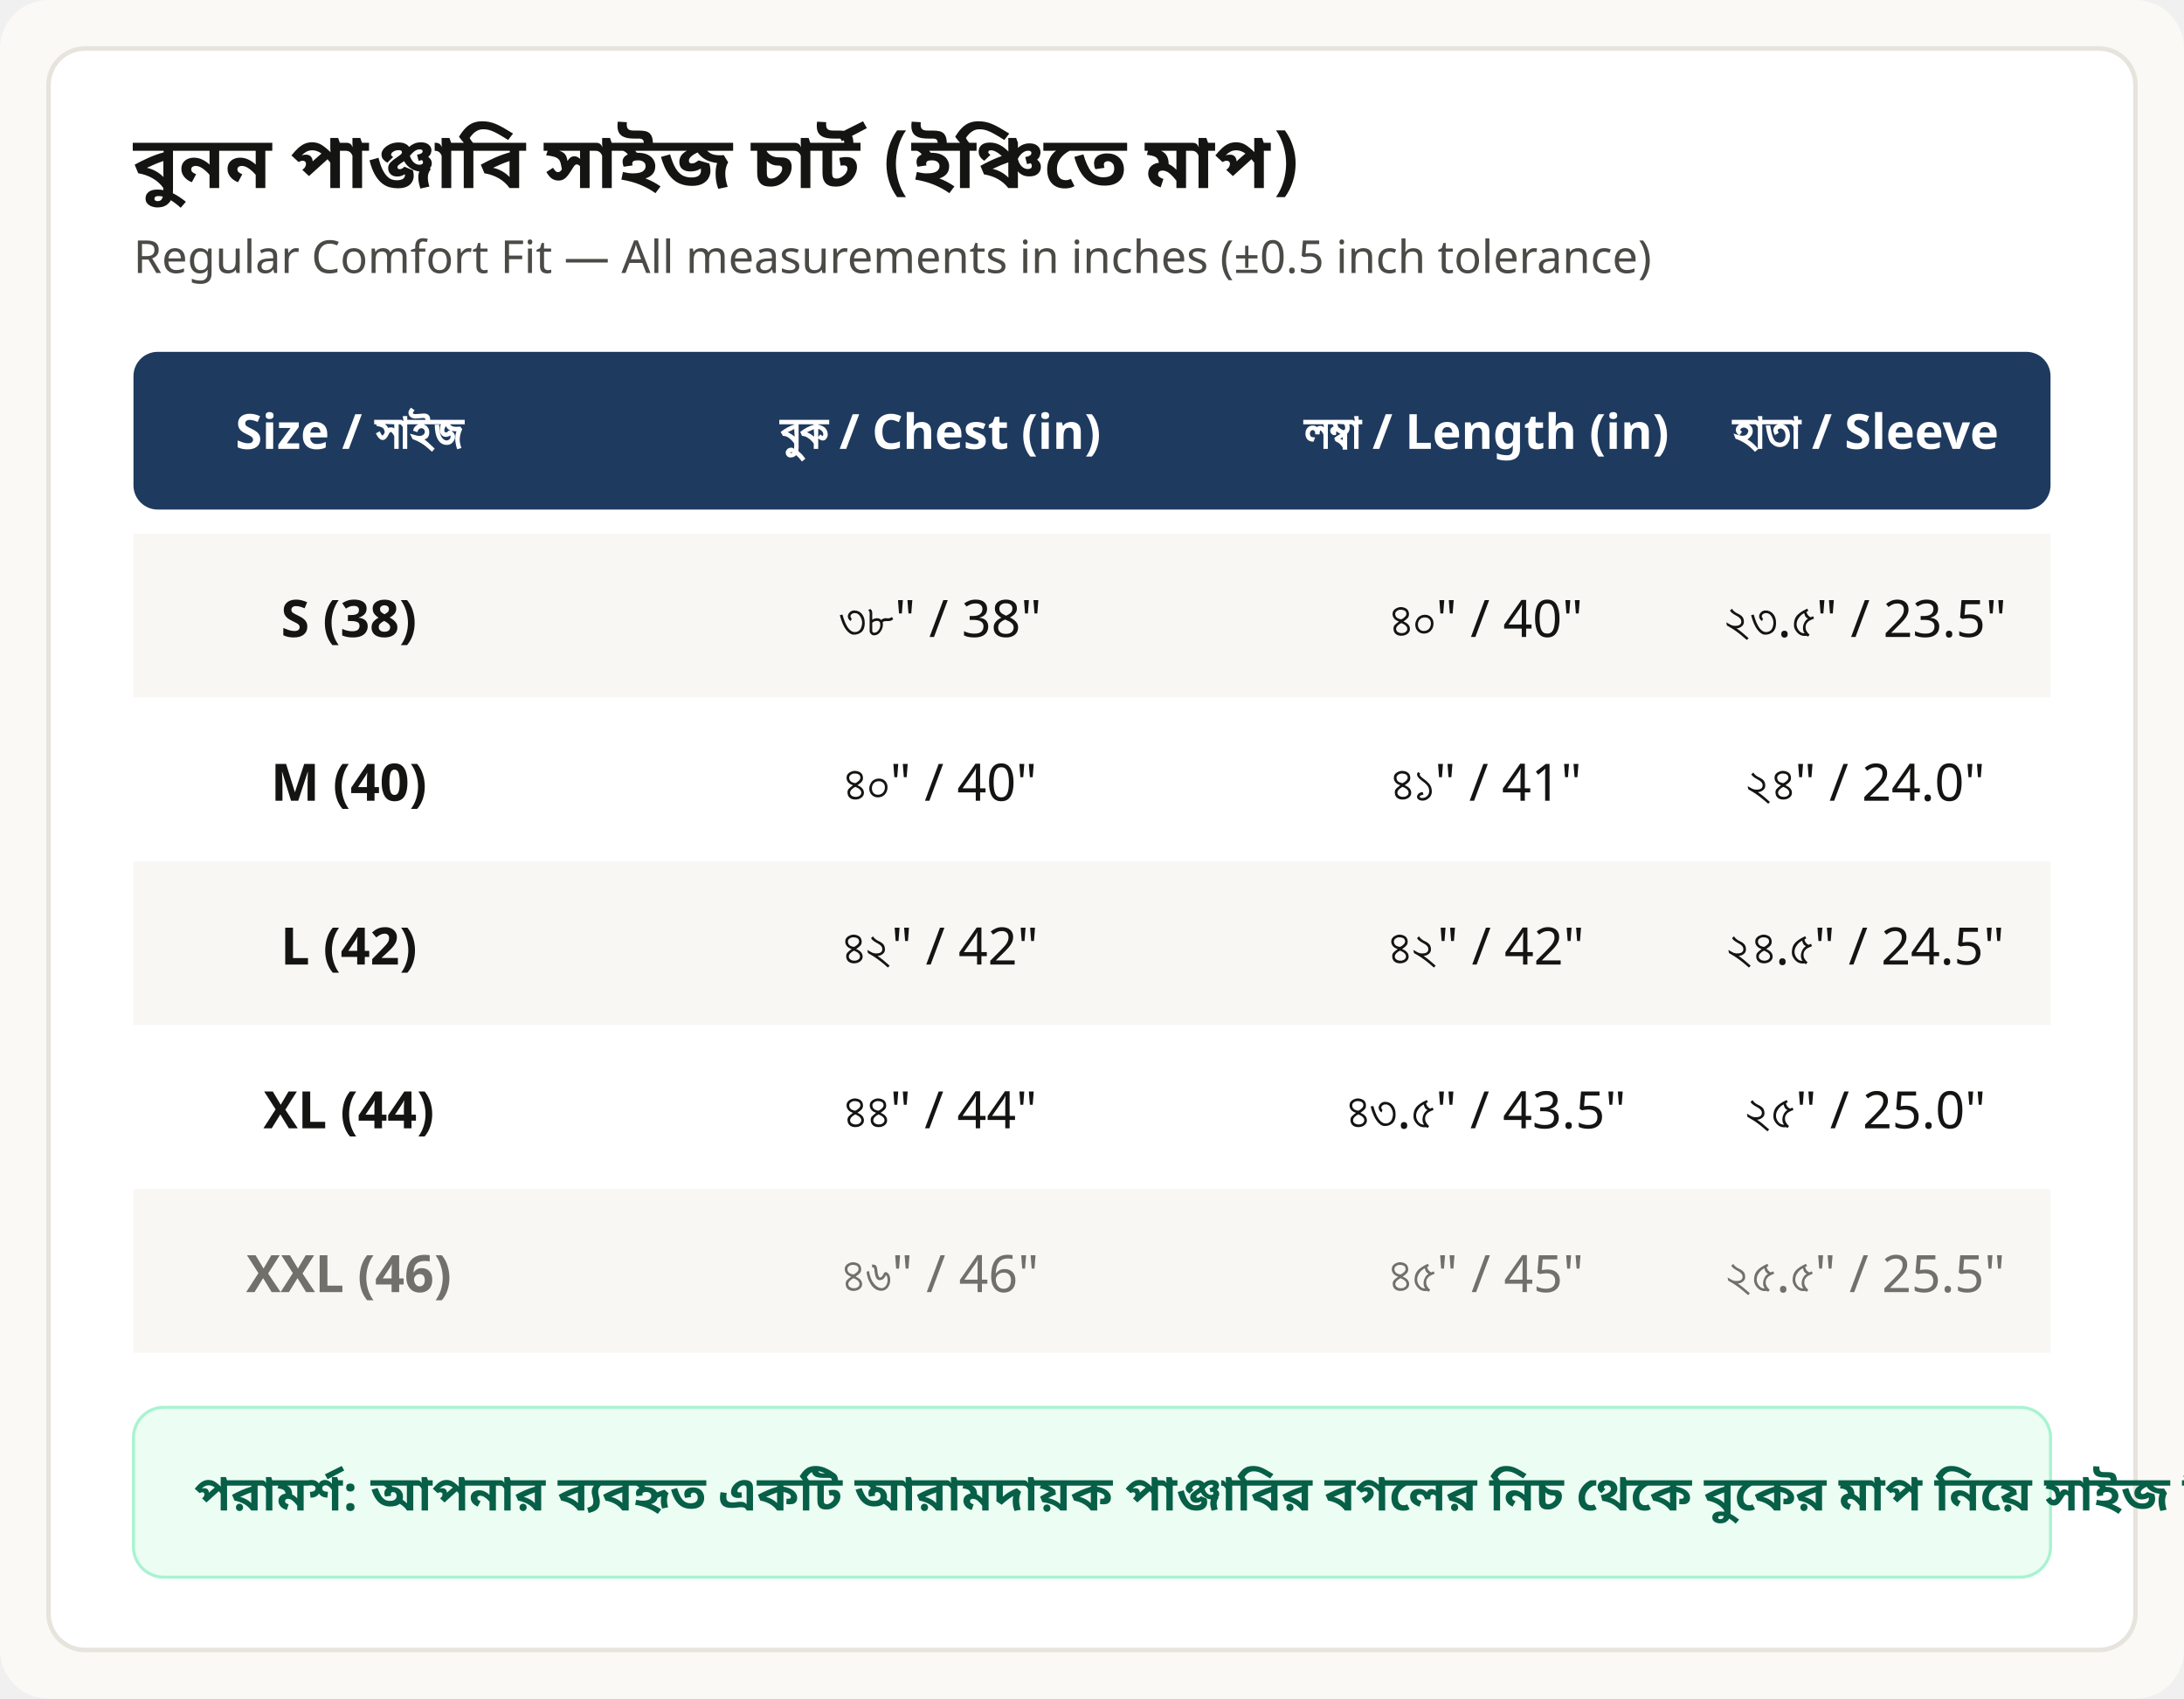
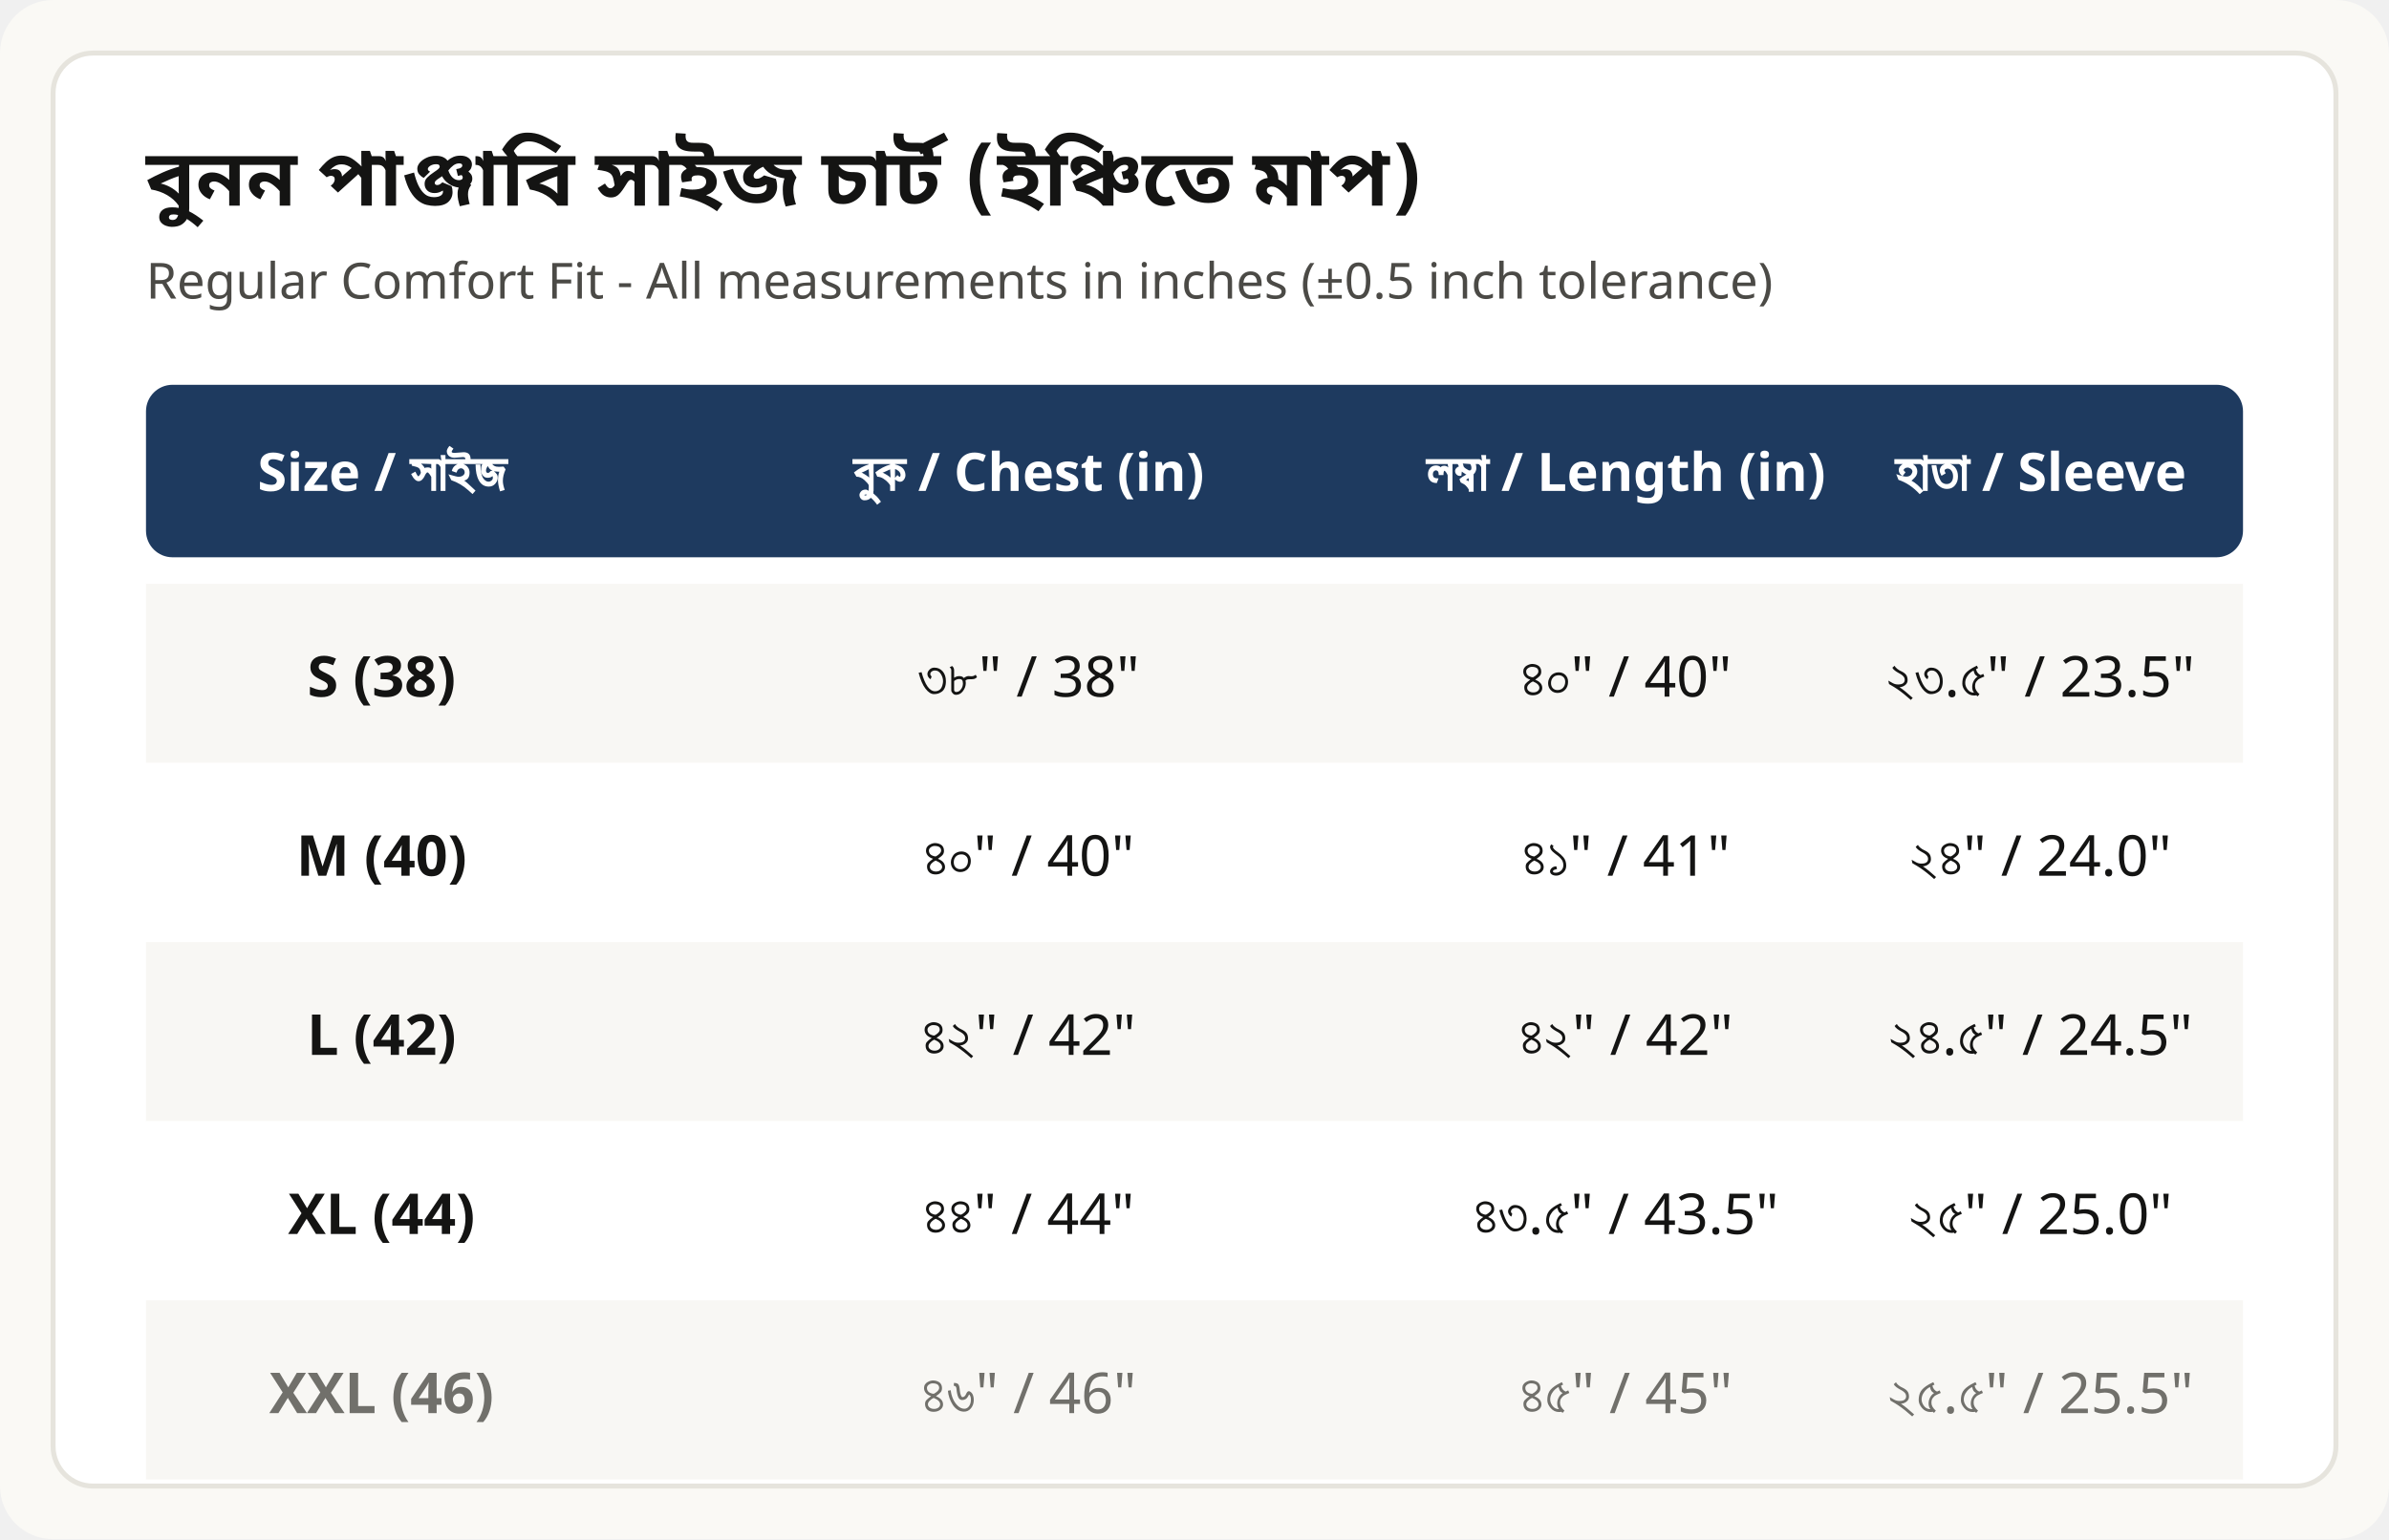
- <svg xmlns="http://www.w3.org/2000/svg" viewBox="0 0 720 560" width="720" height="560" role="img" aria-label="Panjabi Size Chart in Inches">
-   <rect width="720" height="560" rx="16" fill="#FAF9F5" />
-   <rect x="16" y="16" width="688" height="528" rx="12" fill="#FFFFFF" stroke="#E6E4DD" stroke-width="1.5" />
+ <svg xmlns="http://www.w3.org/2000/svg" viewBox="0 0 720 464" width="720" height="464" role="img" aria-label="Panjabi Size Chart in Inches">
+   <rect width="720" height="464" rx="16" fill="#FAF9F5" />
+   <rect x="16" y="16" width="688" height="432" rx="12" fill="#FFFFFF" stroke="#E6E4DD" stroke-width="1.5" />
  <text x="44" y="62" font-family="'Hind Siliguri', 'Noto Sans Bengali', sans-serif" font-size="24" font-weight="700" fill="#141413">বুনন পাঞ্জাবি সাইজ চার্ট (ইঞ্চিতে মাপ)</text>
-   <text x="44" y="90" font-family="'Plus Jakarta Sans', sans-serif" font-size="15" font-weight="500" fill="#4B4A46">Regular Comfort Fit — All measurements in inches (±0.5 inch tolerance)</text>
+   <text x="44" y="90" font-family="'Plus Jakarta Sans', sans-serif" font-size="15" font-weight="500" fill="#4B4A46">Regular Comfort Fit - All measurements in inches (±0.5 inch tolerance)</text>
  <rect x="44" y="116" width="632" height="52" rx="8" fill="#1E3A5F" />
  <text x="115" y="148" text-anchor="middle" font-family="'Plus Jakarta Sans', sans-serif" font-size="16" font-weight="700" fill="#FFFFFF">Size / সাইজ</text>
  <text x="310" y="148" text-anchor="middle" font-family="'Hind Siliguri', 'Plus Jakarta Sans', sans-serif" font-size="16" font-weight="700" fill="#FFFFFF">বুক / Chest (in)</text>
  <text x="490" y="148" text-anchor="middle" font-family="'Hind Siliguri', 'Plus Jakarta Sans', sans-serif" font-size="16" font-weight="700" fill="#FFFFFF">লম্বা / Length (in)</text>
  <text x="615" y="148" text-anchor="middle" font-family="'Hind Siliguri', 'Plus Jakarta Sans', sans-serif" font-size="16" font-weight="700" fill="#FFFFFF">হাতা / Sleeve</text>
  <g font-family="'Plus Jakarta Sans', 'Hind Siliguri', sans-serif" font-size="17" fill="#141413">
    <rect x="44" y="176" width="632" height="54" fill="#F8F7F4" />
    <text x="115" y="210" text-anchor="middle" font-weight="700">S (38)</text>
    <text x="310" y="210" text-anchor="middle">৩৮" / 38"</text>
    <text x="490" y="210" text-anchor="middle">৪০" / 40"</text>
    <text x="615" y="210" text-anchor="middle">২৩.৫" / 23.5"</text>
    <rect x="44" y="230" width="632" height="54" fill="#FFFFFF" />
    <text x="115" y="264" text-anchor="middle" font-weight="700">M (40)</text>
    <text x="310" y="264" text-anchor="middle">৪০" / 40"</text>
    <text x="490" y="264" text-anchor="middle">৪১" / 41"</text>
    <text x="615" y="264" text-anchor="middle">২৪" / 24.0"</text>
    <rect x="44" y="284" width="632" height="54" fill="#F8F7F4" />
    <text x="115" y="318" text-anchor="middle" font-weight="700">L (42)</text>
    <text x="310" y="318" text-anchor="middle">৪২" / 42"</text>
    <text x="490" y="318" text-anchor="middle">৪২" / 42"</text>
    <text x="615" y="318" text-anchor="middle">২৪.৫" / 24.5"</text>
    <rect x="44" y="338" width="632" height="54" fill="#FFFFFF" />
    <text x="115" y="372" text-anchor="middle" font-weight="700">XL (44)</text>
    <text x="310" y="372" text-anchor="middle">৪৪" / 44"</text>
    <text x="490" y="372" text-anchor="middle">৪৩.৫" / 43.5"</text>
    <text x="615" y="372" text-anchor="middle">২৫" / 25.0"</text>
    <rect x="44" y="392" width="632" height="54" fill="#F8F7F4" />
    <text x="115" y="426" text-anchor="middle" font-weight="700" fill="#71706B">XXL (46)</text>
    <text x="310" y="426" text-anchor="middle" fill="#71706B">৪৬" / 46"</text>
    <text x="490" y="426" text-anchor="middle" fill="#71706B">৪৫" / 45"</text>
    <text x="615" y="426" text-anchor="middle" fill="#71706B">২৫.৫" / 25.5"</text>
  </g>
-   <rect x="44" y="464" width="632" height="56" rx="10" fill="#ECFDF3" stroke="#A7F3D0" />
-   <text x="64" y="498" font-family="'Hind Siliguri', 'Noto Sans Bengali', sans-serif" font-size="16" font-weight="600" fill="#065F46">পরামর্শ: আপনার ব্যবহৃত একটি আরামদায়ক পাঞ্জাবির বগলের নিচ থেকে বুকের মাপ নিয়ে সাইজ নির্বাচন করুন।</text>
</svg>
